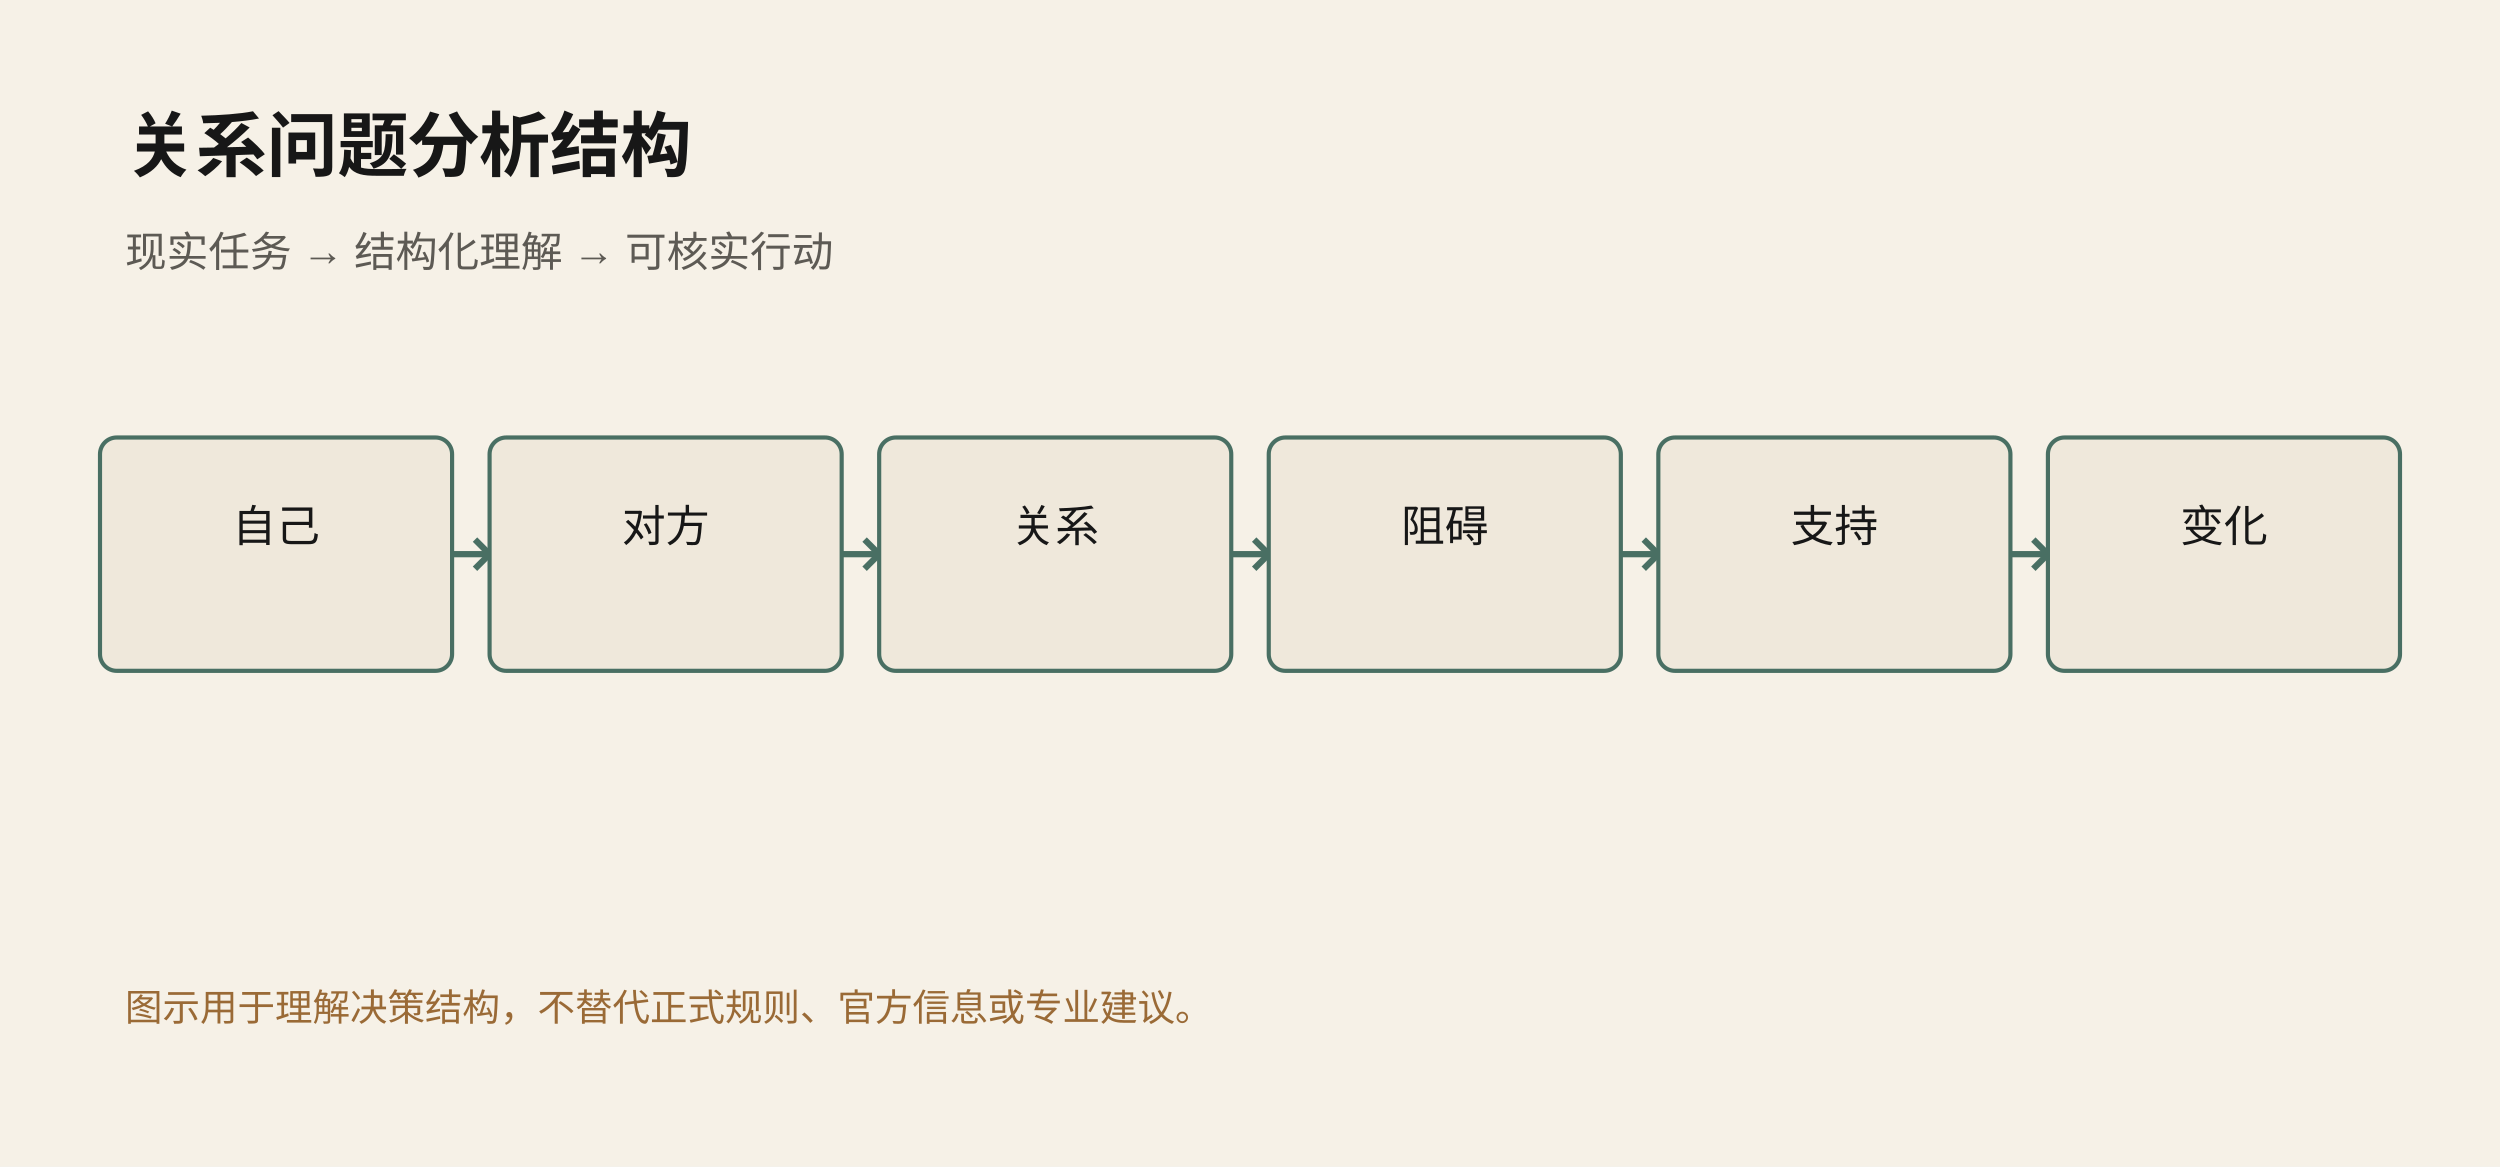
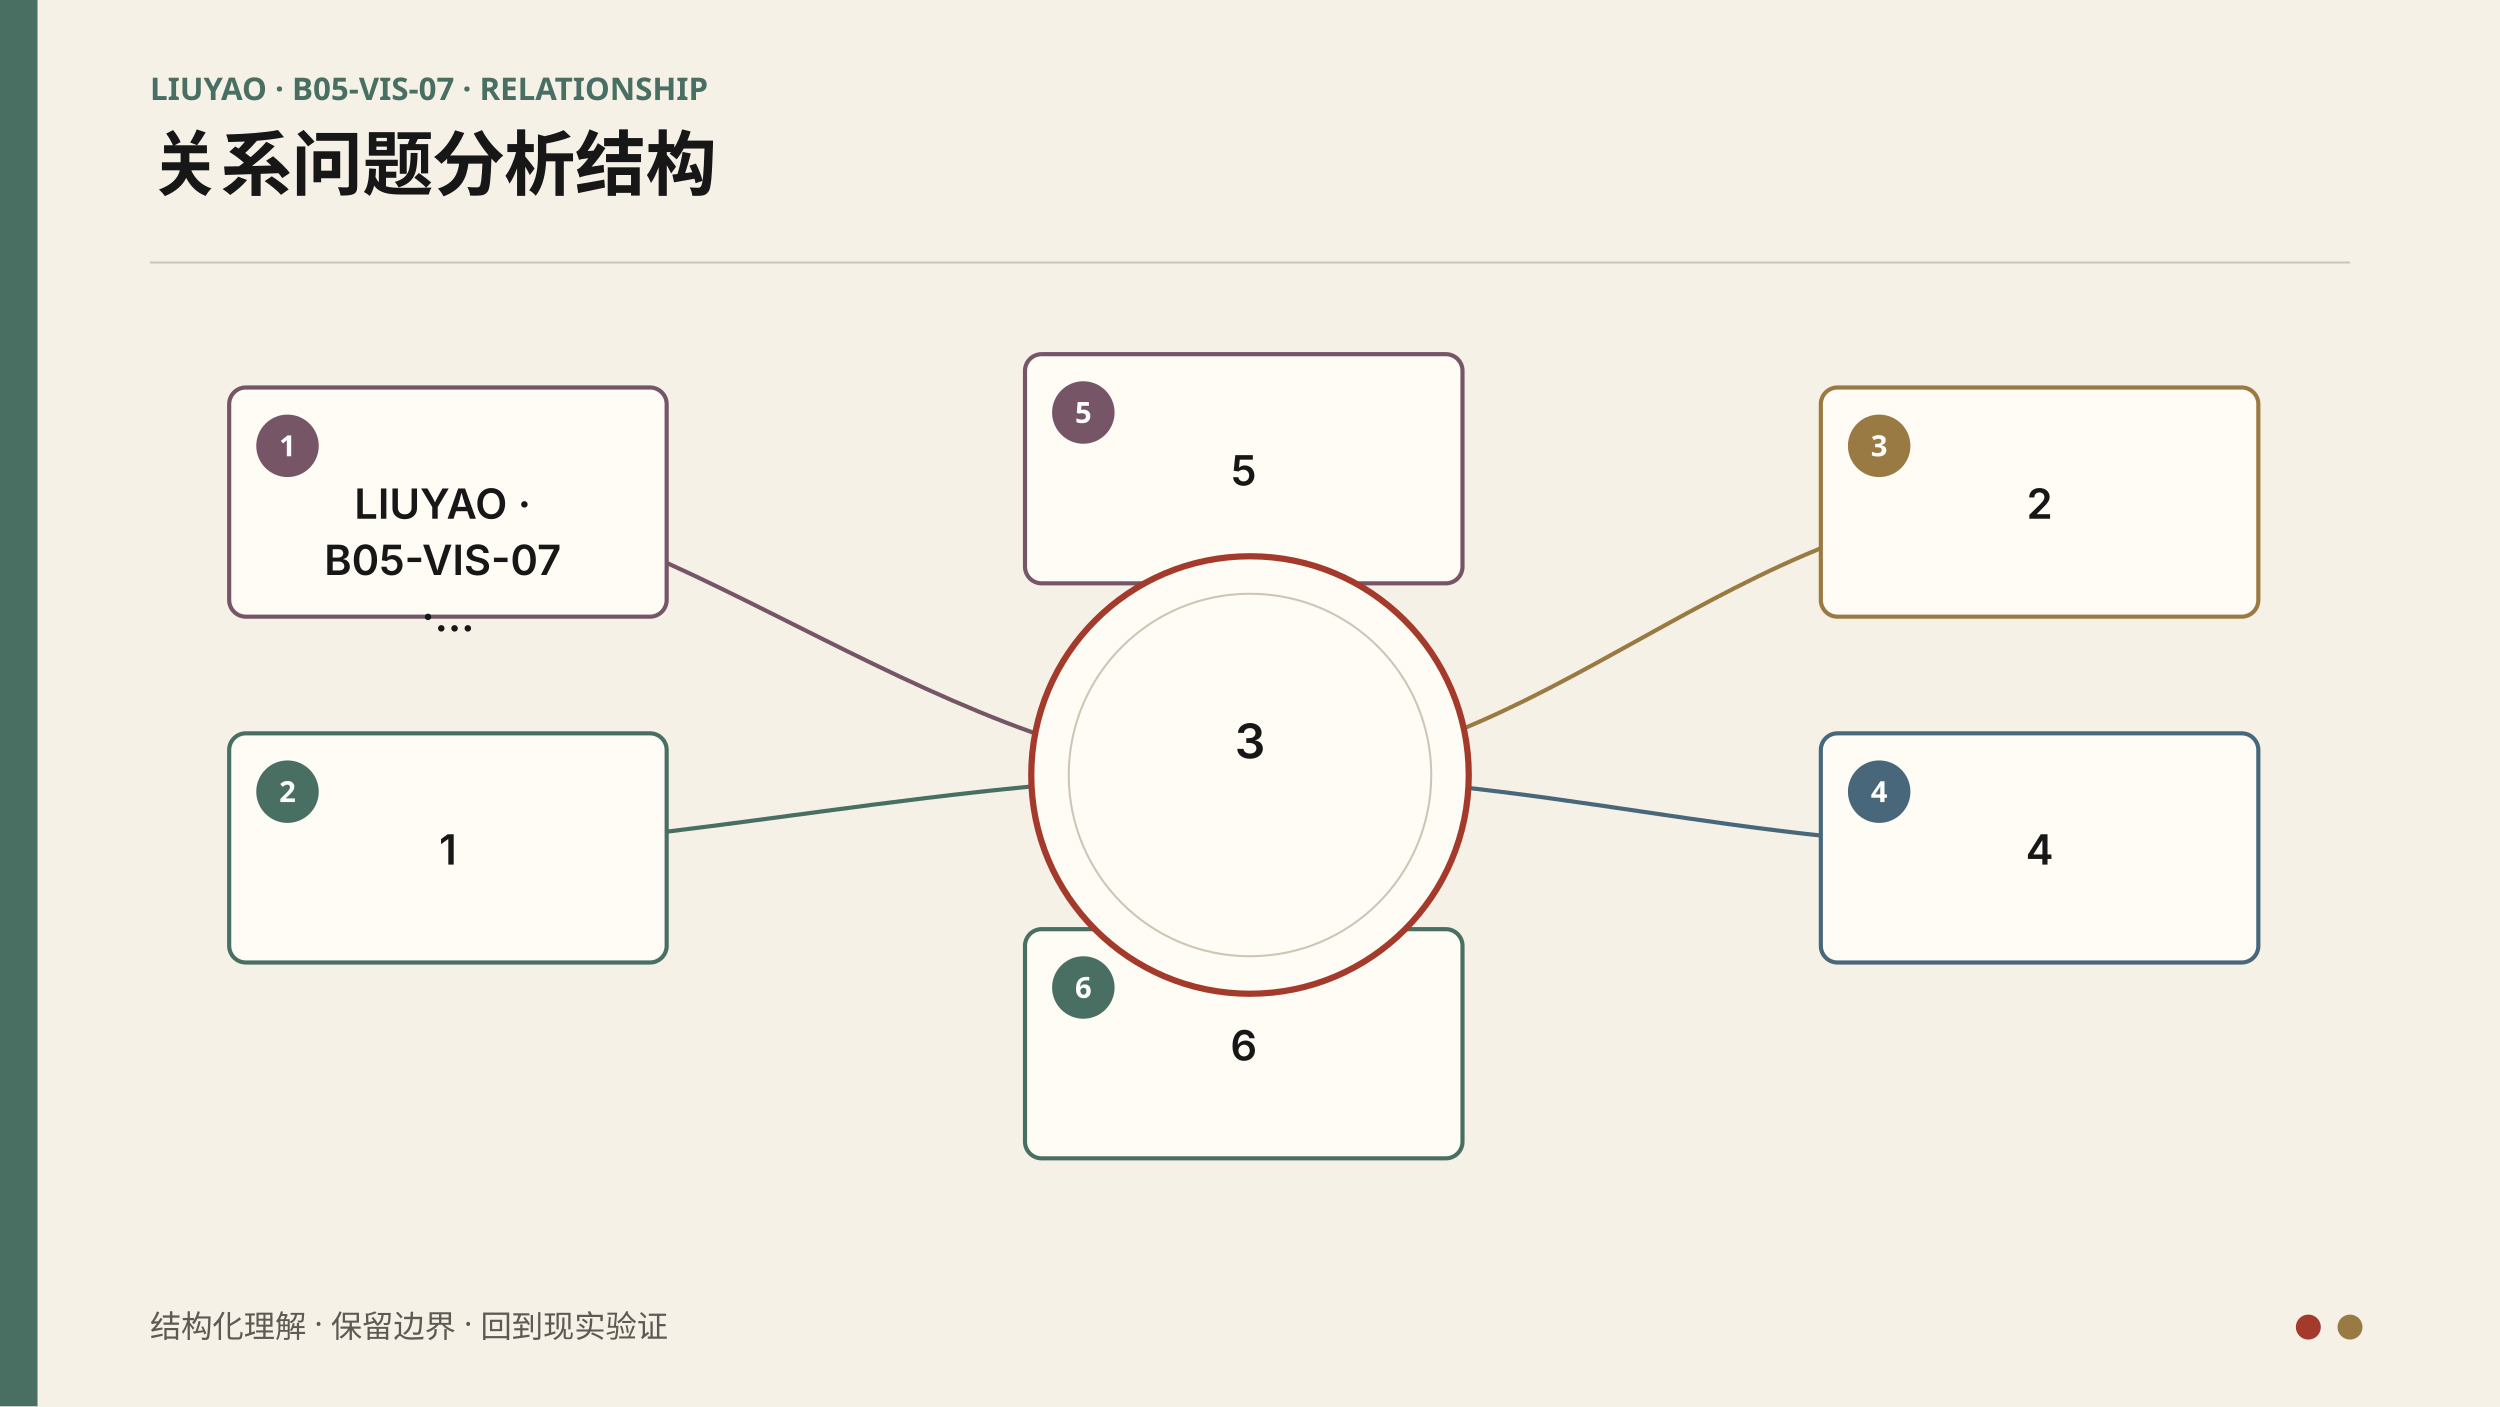
- <svg xmlns="http://www.w3.org/2000/svg" data-visual-system="LIUYAO_VISUAL_SYSTEM_V1" data-style="modern-eastern-analytical" data-canonicalization="content-growth-visual-style-v1" viewBox="0 0 1200 560">
-   <rect width="100%" height="100%" fill="#F6F1E7" />
-   <text x="60" y="82" font-size="34" font-weight="600" fill="#171717">关系问题分析结构</text>
-   <text x="60" y="128" font-size="20" fill="#5D5A54">现实任务 → 结构化理解 → 可核实行动</text>
-   <rect x="48" y="210" width="169" height="112" rx="8" fill="#EFE8DB" stroke="#496F63" stroke-width="2" />
-   <text x="132.5" y="260" text-anchor="middle" font-size="21" fill="#171717">自己</text>
-   <line x1="217" y1="266" x2="235" y2="266" stroke="#496F63" stroke-width="3" />
-   <path d="M 228 259 L 235 266 L 228 273" fill="none" stroke="#496F63" stroke-width="3" />
-   <rect x="235" y="210" width="169" height="112" rx="8" fill="#EFE8DB" stroke="#496F63" stroke-width="2" />
-   <text x="319.5" y="260" text-anchor="middle" font-size="21" fill="#171717">对方</text>
-   <line x1="404" y1="266" x2="422" y2="266" stroke="#496F63" stroke-width="3" />
-   <path d="M 415 259 L 422 266 L 415 273" fill="none" stroke="#496F63" stroke-width="3" />
-   <rect x="422" y="210" width="169" height="112" rx="8" fill="#EFE8DB" stroke="#496F63" stroke-width="2" />
-   <text x="506.5" y="260" text-anchor="middle" font-size="21" fill="#171717">关系</text>
-   <line x1="591" y1="266" x2="609" y2="266" stroke="#496F63" stroke-width="3" />
-   <path d="M 602 259 L 609 266 L 602 273" fill="none" stroke="#496F63" stroke-width="3" />
-   <rect x="609" y="210" width="169" height="112" rx="8" fill="#EFE8DB" stroke="#496F63" stroke-width="2" />
-   <text x="693.5" y="260" text-anchor="middle" font-size="21" fill="#171717">阻碍</text>
-   <line x1="778" y1="266" x2="796" y2="266" stroke="#496F63" stroke-width="3" />
-   <path d="M 789 259 L 796 266 L 789 273" fill="none" stroke="#496F63" stroke-width="3" />
-   <rect x="796" y="210" width="169" height="112" rx="8" fill="#EFE8DB" stroke="#496F63" stroke-width="2" />
-   <text x="880.5" y="260" text-anchor="middle" font-size="21" fill="#171717">支持</text>
-   <line x1="965" y1="266" x2="983" y2="266" stroke="#496F63" stroke-width="3" />
-   <path d="M 976 259 L 983 266 L 976 273" fill="none" stroke="#496F63" stroke-width="3" />
-   <rect x="983" y="210" width="169" height="112" rx="8" fill="#EFE8DB" stroke="#496F63" stroke-width="2" />
-   <text x="1067.5" y="260" text-anchor="middle" font-size="21" fill="#171717">变化</text>
-   <text x="60" y="490" font-size="18" fill="#9A6A36">图示用于理解决策结构，不替代正式规则、官方信息或专业建议。</text>
+ <svg xmlns="http://www.w3.org/2000/svg" data-visual-system="LIUYAO_VISUAL_SYSTEM_V1" data-style="modern-eastern-analytical" data-art-direction="content-growth-visual-v2" data-layout="relationship" width="1200" height="675" viewBox="0 0 1200 675" role="img" aria-labelledby="title desc">
+   <rect width="1200" height="675" fill="#F6F1E7" />
+   <rect x="0" y="0" width="18" height="675" fill="#496F63" />
+   <text x="72" y="48" fill="#496F63" font-size="15" font-weight="700" letter-spacing="0" font-family="system-ui, sans-serif">LIUYAO · B05-VIS-07 · RELATIONSHIP</text>
+   <text x="72" y="91" text-anchor="start" fill="#171717" font-size="34" font-weight="750" font-family="system-ui, -apple-system, BlinkMacSystemFont, 'Segoe UI', sans-serif">
+     <tspan x="72" dy="0">关系问题分析结构</tspan>
+   </text>
+   <line x1="72" y1="126" x2="1128" y2="126" stroke="#CFC5B6" stroke-width="1" />
+   <path d="M 600 372 C 460 372, 320 241, 215 241" fill="none" stroke="#765567" stroke-width="2" />
+   <rect x="110" y="186" width="210" height="110" rx="8" fill="#FFFCF6" stroke="#765567" stroke-width="2" />
+   <circle cx="138" cy="214" r="15" fill="#765567" />
+   <text x="138" y="219" text-anchor="middle" fill="#fff" font-size="14" font-weight="700" font-family="system-ui, sans-serif">1</text>
+   <text x="215" y="249" text-anchor="middle" fill="#171717" font-size="20" font-weight="600" font-family="system-ui, -apple-system, BlinkMacSystemFont, 'Segoe UI', sans-serif">
+     <tspan x="215" dy="0">LIUYAO ·</tspan>
+     <tspan x="215" dy="27">B05-VIS-07</tspan>
+     <tspan x="215" dy="27">·…</tspan>
+   </text>
+   <path d="M 600 372 C 460 372, 320 407, 215 407" fill="none" stroke="#496F63" stroke-width="2" />
+   <rect x="110" y="352" width="210" height="110" rx="8" fill="#FFFCF6" stroke="#496F63" stroke-width="2" />
+   <circle cx="138" cy="380" r="15" fill="#496F63" />
+   <text x="138" y="385" text-anchor="middle" fill="#fff" font-size="14" font-weight="700" font-family="system-ui, sans-serif">2</text>
+   <text x="215" y="415" text-anchor="middle" fill="#171717" font-size="20" font-weight="600" font-family="system-ui, -apple-system, BlinkMacSystemFont, 'Segoe UI', sans-serif">
+     <tspan x="215" dy="0">1</tspan>
+   </text>
+   <path d="M 600 372 C 740 372, 834 241, 979 241" fill="none" stroke="#9A7A43" stroke-width="2" />
+   <rect x="874" y="186" width="210" height="110" rx="8" fill="#FFFCF6" stroke="#9A7A43" stroke-width="2" />
+   <circle cx="902" cy="214" r="15" fill="#9A7A43" />
+   <text x="902" y="219" text-anchor="middle" fill="#fff" font-size="14" font-weight="700" font-family="system-ui, sans-serif">3</text>
+   <text x="979" y="249" text-anchor="middle" fill="#171717" font-size="20" font-weight="600" font-family="system-ui, -apple-system, BlinkMacSystemFont, 'Segoe UI', sans-serif">
+     <tspan x="979" dy="0">2</tspan>
+   </text>
+   <path d="M 600 372 C 740 372, 834 407, 979 407" fill="none" stroke="#48677A" stroke-width="2" />
+   <rect x="874" y="352" width="210" height="110" rx="8" fill="#FFFCF6" stroke="#48677A" stroke-width="2" />
+   <circle cx="902" cy="380" r="15" fill="#48677A" />
+   <text x="902" y="385" text-anchor="middle" fill="#fff" font-size="14" font-weight="700" font-family="system-ui, sans-serif">4</text>
+   <text x="979" y="415" text-anchor="middle" fill="#171717" font-size="20" font-weight="600" font-family="system-ui, -apple-system, BlinkMacSystemFont, 'Segoe UI', sans-serif">
+     <tspan x="979" dy="0">4</tspan>
+   </text>
+   <path d="M 600 372 C 460 372, 702 225, 597 225" fill="none" stroke="#765567" stroke-width="2" />
+   <rect x="492" y="170" width="210" height="110" rx="8" fill="#FFFCF6" stroke="#765567" stroke-width="2" />
+   <circle cx="520" cy="198" r="15" fill="#765567" />
+   <text x="520" y="203" text-anchor="middle" fill="#fff" font-size="14" font-weight="700" font-family="system-ui, sans-serif">5</text>
+   <text x="597" y="233" text-anchor="middle" fill="#171717" font-size="20" font-weight="600" font-family="system-ui, -apple-system, BlinkMacSystemFont, 'Segoe UI', sans-serif">
+     <tspan x="597" dy="0">5</tspan>
+   </text>
+   <path d="M 600 372 C 460 372, 702 501, 597 501" fill="none" stroke="#496F63" stroke-width="2" />
+   <rect x="492" y="446" width="210" height="110" rx="8" fill="#FFFCF6" stroke="#496F63" stroke-width="2" />
+   <circle cx="520" cy="474" r="15" fill="#496F63" />
+   <text x="520" y="479" text-anchor="middle" fill="#fff" font-size="14" font-weight="700" font-family="system-ui, sans-serif">6</text>
+   <text x="597" y="509" text-anchor="middle" fill="#171717" font-size="20" font-weight="600" font-family="system-ui, -apple-system, BlinkMacSystemFont, 'Segoe UI', sans-serif">
+     <tspan x="597" dy="0">6</tspan>
+   </text>
+   <circle cx="600" cy="372" r="105" fill="#FFFCF6" stroke="#A33A2B" stroke-width="3" />
+   <circle cx="600" cy="372" r="87" fill="none" stroke="#CFC5B6" stroke-width="1" />
+   <text x="600" y="364" text-anchor="middle" fill="#171717" font-size="23" font-weight="600" font-family="system-ui, -apple-system, BlinkMacSystemFont, 'Segoe UI', sans-serif">
+     <tspan x="600" dy="0">3</tspan>
+   </text>
+   <text x="72" y="642" fill="#5D5A54" font-size="15" font-family="system-ui, sans-serif">结构化理解 · 保留边界 · 回到现实验证</text>
+   <circle cx="1108" cy="637" r="6" fill="#A33A2B" />
+   <circle cx="1128" cy="637" r="6" fill="#9A7A43" />
</svg>
